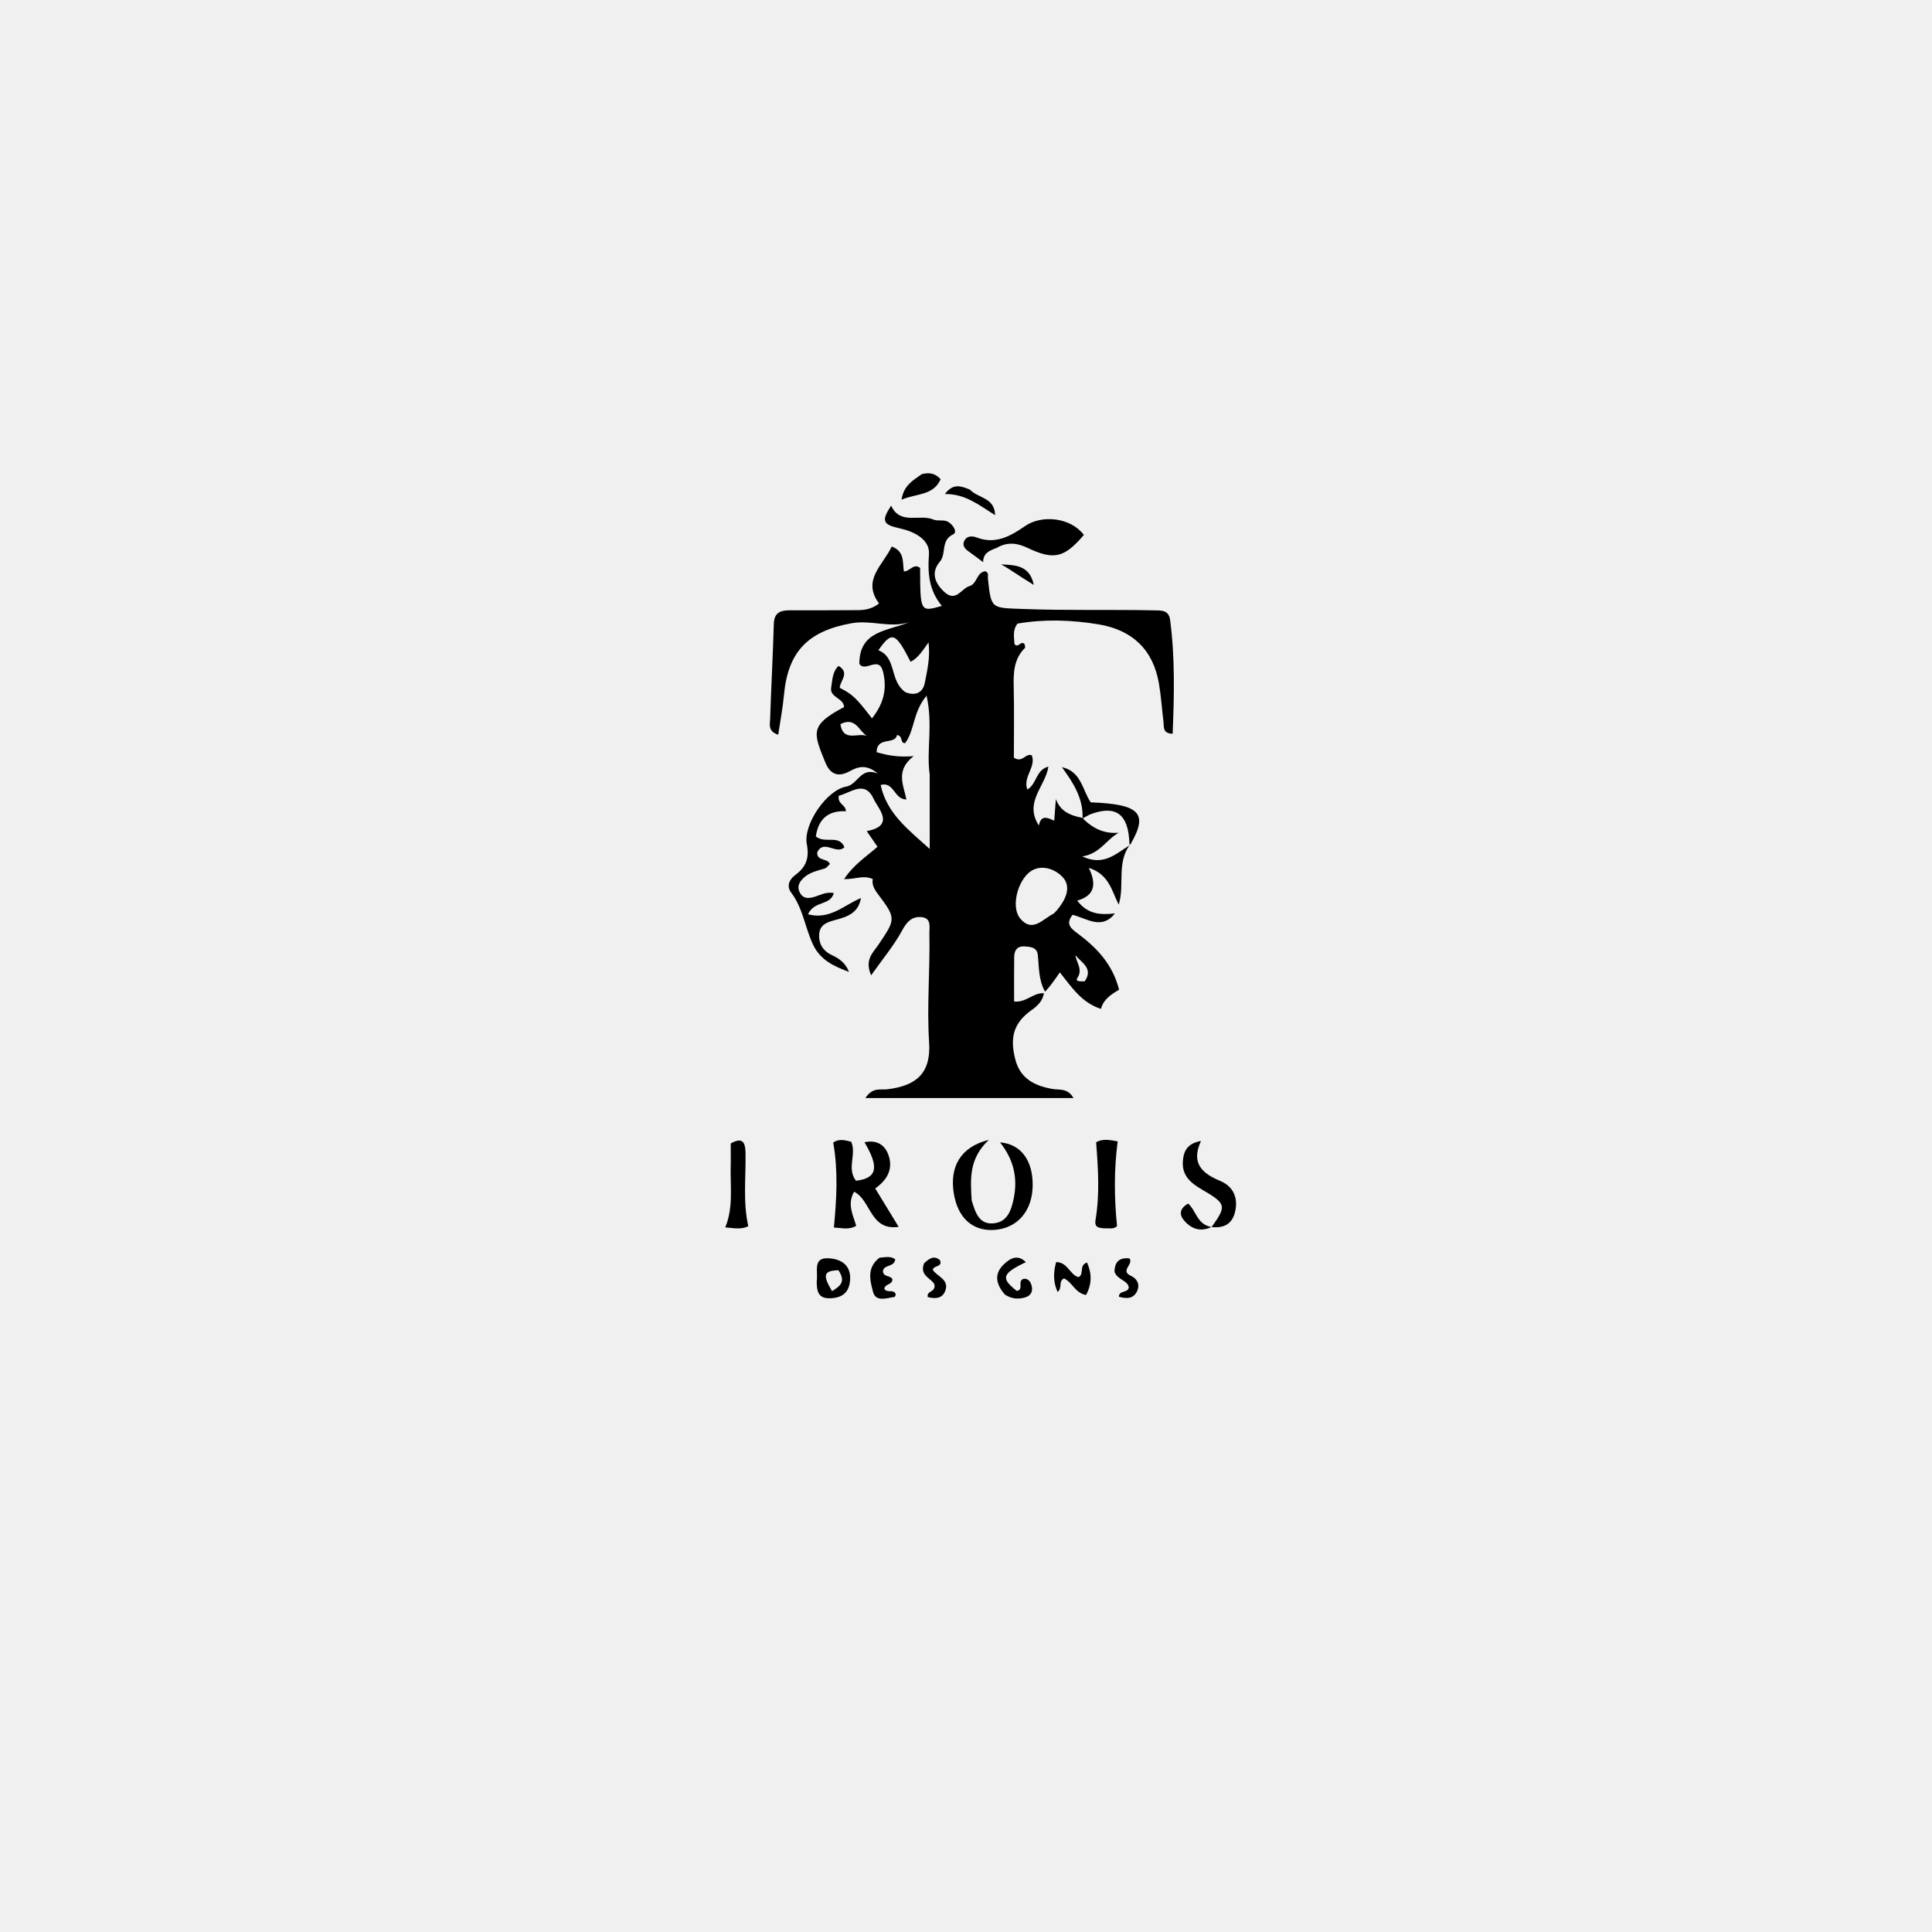
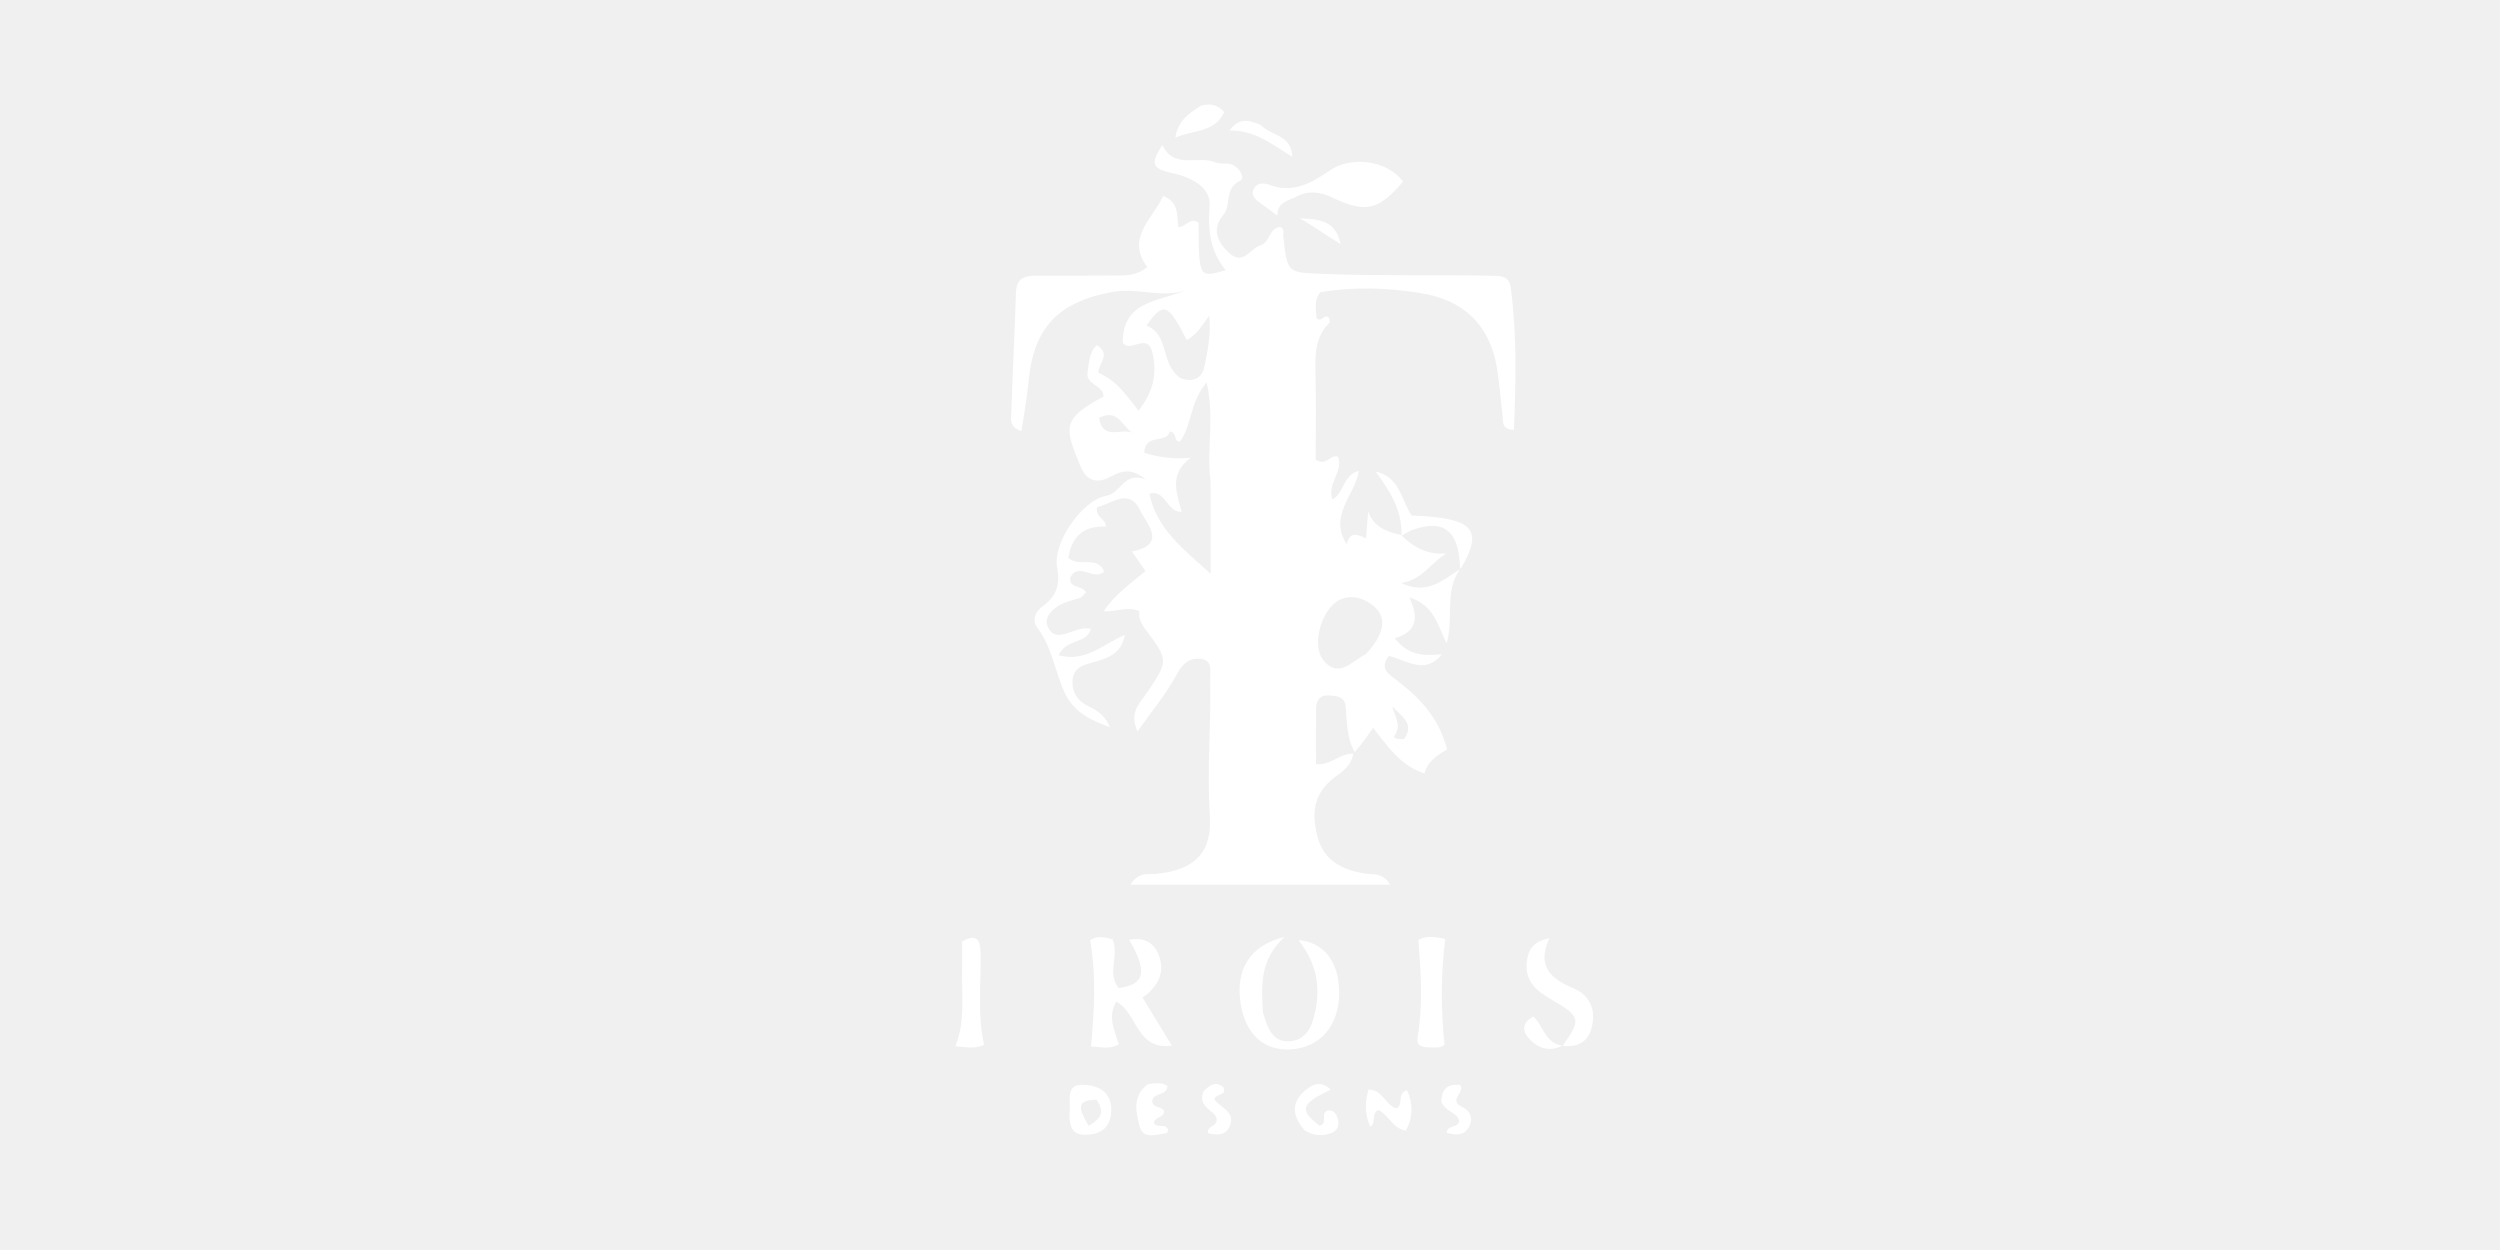
- <svg xmlns="http://www.w3.org/2000/svg" version="1.1" id="Layer_1" x="0px" y="0px" width="100%" viewBox="0 0 496 496" enable-background="new 0 0 496 496" xml:space="preserve">
-   <path fill="#000000" opacity="1" stroke="none" d=" M268.017,254.981   C267.67,256.918 266.482,258.156 264.899,259.276   C260.297,262.53 259.176,266.198 260.649,271.959   C261.916,276.911 265.6,278.742 270.141,279.559   C271.988,279.891 274.086,279.259 275.586,281.894   C258.053,281.894 240.521,281.894 222.169,281.894   C224.027,279.07 226.026,279.844 227.661,279.662   C235.416,278.798 239.04,275.367 238.531,267.601   C237.919,258.265 238.799,248.988 238.6,239.687   C238.564,238.001 239.236,235.627 236.453,235.443   C234.075,235.285 232.814,236.627 231.61,238.86   C229.54,242.7 226.669,246.108 223.648,250.385   C221.879,246.371 224.174,244.531 225.512,242.545   C229.993,235.894 230.141,235.842 225.285,229.388   C224.322,228.109 223.826,226.979 224.06,225.683   C221.619,224.566 219.499,225.798 216.705,225.688   C219.164,221.984 222.303,220.002 225.28,217.391   C224.508,216.269 223.604,214.953 222.515,213.369   C229.948,211.978 225.412,207.556 224.314,205.145   C222.016,200.098 218.379,203.591 215.359,204.272   C214.906,206.424 217.143,206.553 217.182,208.271   C212.529,208.041 210.082,210.364 209.444,214.734   C211.827,216.72 215.375,214.13 216.788,217.496   C214.729,219.574 211.45,215.338 209.798,218.826   C209.728,221.173 212.312,220.196 213.066,221.799   C212.65,222.176 212.258,222.803 211.723,222.969   C209.819,223.559 207.865,223.927 206.318,225.381   C205.074,226.551 204.509,227.771 205.442,229.337   C206.289,230.758 207.58,230.671 208.959,230.283   C210.513,229.846 211.974,228.897 214.071,229.266   C213.154,232.597 209.144,231.11 207.429,234.717   C213.057,236.229 216.633,232.387 221.035,230.552   C220.383,234.354 217.621,235.319 214.724,236.111   C212.593,236.693 210.395,237.203 210.294,240.028   C210.206,242.464 211.436,244.218 213.552,245.196   C215.52,246.105 217.127,247.297 217.957,249.515   C214.176,248.089 210.604,246.556 208.67,242.384   C206.656,238.037 206.118,233.096 203.109,229.144   C201.89,227.544 202.615,225.802 204.055,224.737   C206.86,222.665 207.846,220.458 207.132,216.717   C206.167,211.667 212.218,202.841 217.235,201.942   C220.34,201.386 220.849,196.817 225.35,198.584   C222.456,196.15 220.281,196.813 218.202,197.969   C215.168,199.655 213.108,198.777 211.87,195.717   C208.776,188.071 207.827,186.198 216.69,181.529   C216.636,179.177 212.937,179.089 213.386,176.526   C213.719,174.62 213.648,172.512 215.281,170.957   C218.303,172.774 215.632,174.766 215.59,176.59   C218.888,178.277 219.822,179.157 223.859,184.435   C226.735,180.807 227.821,177.058 226.71,172.484   C225.658,168.151 222.141,172.748 220.622,170.44   C220.583,161.854 227.954,162.022 233.421,159.739   C228.47,161.308 223.648,159.103 218.634,160.003   C207.542,161.994 202.292,167.17 201.262,178.446   C200.955,181.811 200.304,185.144 199.791,188.631   C197.086,187.721 197.674,185.95 197.715,184.641   C197.971,176.49 198.431,168.344 198.66,160.193   C198.745,157.158 200.471,156.668 202.911,156.679   C208.242,156.703 213.574,156.679 218.906,156.648   C221.055,156.635 223.259,156.804 225.674,154.925   C221.199,148.882 226.709,145.108 228.93,140.306   C232.317,141.569 231.669,144.387 232.059,146.705   C233.597,146.699 234.537,144.523 236.22,145.8   C236.256,157.139 236.256,157.139 241.799,155.554   C238.52,151.589 238.117,147.259 238.489,142.318   C238.779,138.451 234.599,136.428 230.993,135.641   C226.7,134.704 226.158,133.806 228.777,129.813   C231.127,134.903 236.111,131.863 239.658,133.389   C240.662,133.821 242.017,133.413 243.049,133.81   C244.556,134.389 245.938,136.604 244.727,137.169   C241.402,138.722 243.06,142.121 241.286,144.205   C238.965,146.933 239.93,149.686 242.483,152.007   C245.443,154.696 246.804,151.054 248.922,150.452   C250.885,149.894 250.72,146.818 253.005,146.664   C253.965,147.14 253.56,147.831 253.624,148.458   C254.451,156.508 254.483,156.023 262.789,156.344   C273.949,156.774 285.099,156.46 296.249,156.691   C298.07,156.729 300.059,156.546 300.402,159.147   C301.681,168.872 301.45,178.6 301.049,188.379   C298.424,188.274 298.863,186.637 298.712,185.433   C298.301,182.135 298.096,178.805 297.543,175.533   C296.072,166.812 290.716,161.726 282.012,160.286   C275.059,159.136 268.137,158.911 261.226,160.095   C259.876,161.817 260.377,163.653 260.447,165.354   C261.367,166.569 262.198,164.225 263.061,165.422   C263.091,165.744 263.266,166.218 263.118,166.364   C260.244,169.198 260.159,172.741 260.248,176.459   C260.396,182.584 260.288,188.714 260.288,194.501   C262.484,196.01 263.242,193.272 264.891,193.913   C266.05,196.934 262.573,199.38 263.73,202.69   C266.206,201.346 265.849,197.674 269.153,196.813   C268.423,201.85 262.805,205.926 266.704,211.932   C267.23,209.22 268.796,209.819 270.649,210.7   C270.803,208.681 270.937,206.911 271.072,205.14   C272.134,208.079 274.445,209.285 277.615,209.915   C277.979,209.977 278.078,210.044 278.208,210.343   C280.789,212.801 283.564,214.075 287.18,213.795   C283.943,215.628 282.326,219.23 277.845,219.858   C283.36,222.483 286.519,219.123 290.012,217.006   C290.003,217.002 289.985,216.994 289.985,216.994   C286.63,221.706 288.779,227.292 287.2,232.25   C285.377,228.616 284.713,224.456 279.527,222.807   C281.522,226.936 281.12,229.903 276.56,231.215   C279.322,234.888 282.726,234.869 286.243,234.504   C282.844,238.814 279.059,235.796 275.367,234.858   C273.36,237.338 275.154,238.516 276.741,239.701   C281.631,243.35 285.667,247.62 287.3,254.081   C285.372,255.248 283.325,256.461 282.652,259.016   C277.599,257.381 275.11,253.377 272.087,249.643   C270.782,251.537 269.682,253.133 268.302,254.609   C266.583,251.53 266.771,248.302 266.434,245.153   C266.225,243.211 264.637,243.081 263.085,242.977   C261.088,242.843 260.398,244.021 260.372,245.709   C260.314,249.491 260.354,253.275 260.354,257.11   C263.365,257.464 265.297,254.809 268.017,254.981  M238.679,198.836   C237.791,192.57 239.575,186.153 237.877,178.608   C234.329,182.821 234.855,187.512 232.365,190.795   C230.981,190.837 231.922,188.888 230.28,188.704   C229.801,191.31 225.131,188.97 225.047,193.1   C227.922,193.963 230.686,194.445 234.563,194.122   C229.793,197.763 231.984,201.622 232.696,205.246   C229.516,205.252 229.515,200.559 226.088,201.524   C227.668,208.865 233.177,212.975 238.685,217.954   C238.685,211.58 238.685,205.669 238.679,198.836  M271.32,233.706   C273.482,231.154 275.165,227.848 272.898,225.268   C271.491,223.666 268.354,221.917 265.374,223.252   C261.586,224.949 259.253,232.574 261.919,235.806   C265.01,239.553 267.721,235.952 270.449,234.576   C270.591,234.505 270.693,234.356 271.32,233.706  M232.416,177.69   C234.943,178.75 236.922,177.85 237.409,175.363   C238.043,172.124 238.854,168.8 238.381,164.925   C236.819,167.094 235.731,168.897 233.776,169.909   C229.902,162.313 229.005,161.964 225.503,166.934   C230.289,168.841 228.255,174.7 232.416,177.69  M215.752,185.9   C216.492,190.661 220.276,187.976 222.575,188.962   C220.505,187.701 219.681,183.928 215.752,185.9  M278.488,251.93   C280.747,248.62 277.728,247.194 276.067,245.222   C276.374,247.173 278.045,248.887 276.6,251.061   C276.141,251.752 276.527,252.008 278.488,251.93  z" />
-   <path fill="#000000" opacity="1" stroke="none" d=" M219.759,303.135   C225.191,302.491 225.776,299.694 221.936,293.246   C224.895,292.621 227.001,293.753 227.986,296.25   C229.374,299.772 228.058,302.733 224.695,305.109   C226.657,308.324 228.528,311.39 230.714,314.974   C223.334,316.005 223.642,308.124 219.278,305.95   C217.436,309.122 218.977,311.878 219.813,314.7   C217.948,315.817 216.156,315.243 214.087,315.14   C214.782,307.805 215.204,300.616 213.916,293.319   C215.368,292.295 216.933,292.701 218.53,293.124   C219.966,296.382 217.291,299.903 219.759,303.135  z" />
-   <path fill="#000000" opacity="1" stroke="none" d=" M249.456,308.186   C250.413,311.338 251.379,314.338 254.954,314.076   C258.574,313.811 259.595,310.829 260.238,307.738   C261.337,302.459 260.249,297.678 256.735,293.284   C262.079,293.703 265.137,297.874 265.12,304.195   C265.102,310.859 261.22,315.382 255.199,315.755   C249.694,316.096 245.914,312.686 244.878,306.444   C243.732,299.548 246.6,294.413 253.863,292.643   C248.76,297.4 249.11,302.598 249.456,308.186  z" />
-   <path fill="#000000" opacity="1" stroke="none" d=" M255.871,140.66   C253.996,141.379 252.432,141.965 252.39,144.321   C250.827,143.159 249.787,142.347 248.707,141.594   C247.652,140.857 246.9,139.95 247.648,138.689   C248.374,137.464 249.78,137.611 250.795,138.002   C255.632,139.867 259.607,137.523 263.173,135.052   C267.484,132.065 274.912,132.852 278.26,137.333   C273.205,143.267 270.528,143.85 263.79,140.65   C261.313,139.474 258.737,138.988 255.871,140.66  z" />
-   <path fill="#000000" opacity="1" stroke="none" d=" M283.309,315.335   C281.578,315.203 280.984,314.807 281.266,313.116   C282.361,306.542 281.924,299.923 281.405,293.247   C283.132,292.267 284.91,292.662 286.939,293.021   C286.001,300.217 286.028,307.399 286.773,314.753   C286.022,315.626 284.8,315.307 283.309,315.335  z" />
-   <path fill="#000000" opacity="1" stroke="none" d=" M311.038,315.043   C314.957,309.551 314.867,309.052 308.514,305.354   C305.608,303.663 303.344,301.719 303.687,297.942   C303.921,295.364 304.935,293.528 308.331,292.919   C305.701,298.596 308.584,301.237 313.246,303.17   C316.325,304.447 317.778,307.079 317.211,310.461   C316.716,313.412 315.121,315.324 311.409,315.057   C311.018,315.019 311.038,315.043 311.038,315.043  z" />
-   <path fill="#000000" opacity="1" stroke="none" d=" M187.607,298.492   C187.603,296.575 187.603,295.096 187.603,293.552   C190.613,291.882 191.342,293.164 191.397,296.028   C191.517,302.267 190.699,308.538 192.109,314.809   C190.243,315.717 188.475,315.287 186.201,315.109   C188.407,309.692 187.38,304.276 187.607,298.492  z" />
-   <path fill="#000000" opacity="1" stroke="none" d=" M277.93,209.943   C278.073,204.855 275.487,200.874 272.609,196.95   C277.625,198.054 277.846,202.786 280.015,205.982   C292.619,206.474 294.886,208.755 290.228,216.746   C289.985,216.994 290.003,217.002 289.963,216.612   C289.719,209.059 286.585,206.687 280.246,208.932   C279.487,209.2 278.799,209.668 278.078,210.044   C278.078,210.044 277.979,209.977 277.93,209.943  z" />
-   <path fill="#000000" opacity="1" stroke="none" d=" M209.68,328.965   C210.057,326.32 208.601,322.828 212.686,323.033   C215.876,323.193 218.529,324.743 218.243,328.654   C218.009,331.857 216.15,333.281 212.955,333.304   C210.16,333.325 209.669,331.64 209.68,328.965  M215.248,326.103   C211.471,326.236 211.114,327.281 213.614,331.481   C215.445,330.275 217.344,329.257 215.248,326.103  z" />
-   <path fill="#000000" opacity="1" stroke="none" d=" M271.508,331.663   C270.35,329.128 270.414,326.597 271.144,324.014   C274.134,324.039 274.611,327.242 276.868,327.879   C278.467,327.153 276.883,324.831 279.074,324.122   C280.327,326.977 280.342,329.683 278.818,332.458   C276.061,331.999 275.332,329.232 273.176,328.206   C271.628,328.894 272.838,330.736 271.508,331.663  z" />
-   <path fill="#000000" opacity="1" stroke="none" d=" M225.797,322.889   C227.45,322.74 228.758,322.443 229.829,323.316   C229.559,325.387 226.993,324.561 226.679,326.286   C226.687,327.9 228.557,327.372 229.099,328.377   C229.214,329.868 227.154,329.56 227.036,330.87   C227.679,332.071 229.409,330.841 229.97,332.272   C229.893,332.456 229.813,332.936 229.668,332.956   C227.625,333.239 224.826,334.339 224.134,331.66   C223.412,328.859 222.402,325.473 225.797,322.889  z" />
-   <path fill="#000000" opacity="1" stroke="none" d=" M257.999,332.363   C255.527,329.565 255.26,326.896 257.739,324.566   C259.201,323.192 261.138,321.832 263.373,324.03   C257.22,326.962 256.878,328.155 261.026,331.409   C262.998,331.152 261.033,328.756 262.844,328.312   C263.672,328.2 264.334,328.728 264.662,329.524   C265.344,331.177 264.896,332.589 263.137,333.093   C261.54,333.551 259.84,333.562 257.999,332.363  z" />
-   <path fill="#000000" opacity="1" stroke="none" d=" M236.658,121.722   C238.696,121.211 240.19,121.566 241.488,123.04   C239.583,127.289 235.339,126.628 231.446,128.283   C231.997,124.651 234.32,123.373 236.658,121.722  z" />
-   <path fill="#000000" opacity="1" stroke="none" d=" M237.224,324.362   C238.603,323.006 239.821,322.249 241.319,323.523   C242.063,325.378 239.722,324.77 239.472,325.988   C240.514,327.711 243.746,328.421 242.7,331.329   C241.93,333.471 240.064,333.459 238.182,332.998   C237.83,331.313 240.202,331.81 239.914,329.879   C239.467,328.25 235.931,327.672 237.224,324.362  z" />
-   <path fill="#000000" opacity="1" stroke="none" d=" M286.131,326.522   C286.165,323.65 287.631,322.866 289.93,323.048   C291.173,324.543 287.425,326.206 290.334,327.543   C291.969,328.294 292.789,329.864 291.825,331.674   C290.885,333.437 289.246,333.46 287.252,332.915   C287.262,331.187 289.609,332.024 289.8,330.489   C289.449,328.639 286.905,328.621 286.131,326.522  z" />
-   <path fill="#000000" opacity="1" stroke="none" d=" M248.996,125.698   C251.162,127.986 255.319,127.647 255.483,132.253   C251.405,129.737 247.891,126.767 242.575,126.829   C244.689,124.027 246.667,124.739 248.996,125.698  z" />
-   <path fill="#000000" opacity="1" stroke="none" d=" M311.011,315.006   C308.182,316.367 305.8,315.478 303.945,313.285   C302.714,311.831 302.809,310.233 305.034,308.99   C307.006,310.69 307.281,314.166 310.702,314.946   C311.038,315.043 311.018,315.019 311.011,315.006  z" />
-   <path fill="#000000" opacity="1" stroke="none" d=" M259.325,146.282   C258.416,145.681 257.721,145.288 257.027,144.894   C260.689,145.062 264.4,145.138 265.408,150.185   C263.452,148.953 261.496,147.721 259.325,146.282  z" />
+ <svg xmlns="http://www.w3.org/2000/svg" width="60" height="30" viewBox="0 0 60 84" fill="none">
+   <path d="M36.939 50.655C36.826 51.288 36.438 51.693 35.92 52.059C34.416 53.123 34.05 54.321 34.531 56.204C34.945 57.823 36.149 58.421 37.634 58.688C38.237 58.797 38.923 58.59 39.413 59.452C33.683 59.452 27.952 59.452 21.954 59.452C22.561 58.529 23.215 58.782 23.749 58.722C26.284 58.44 27.468 57.318 27.302 54.78C27.102 51.729 27.39 48.696 27.324 45.657C27.313 45.105 27.532 44.329 26.623 44.269C25.846 44.218 25.433 44.656 25.04 45.386C24.363 46.641 23.425 47.755 22.437 49.153C21.859 47.841 22.609 47.24 23.047 46.591C24.511 44.417 24.56 44.4 22.973 42.29C22.658 41.872 22.496 41.503 22.572 41.079C21.774 40.714 21.081 41.117 20.168 41.081C20.972 39.87 21.998 39.222 22.971 38.369C22.719 38.002 22.423 37.572 22.067 37.054C24.497 36.6 23.014 35.154 22.655 34.366C21.904 32.717 20.715 33.858 19.728 34.081C19.58 34.785 20.311 34.827 20.324 35.388C18.803 35.313 18.003 36.072 17.795 37.501C18.574 38.15 19.733 37.303 20.195 38.403C19.522 39.083 18.451 37.698 17.911 38.838C17.888 39.605 18.732 39.286 18.979 39.81C18.843 39.933 18.715 40.138 18.54 40.192C17.917 40.385 17.279 40.505 16.773 40.98C16.366 41.363 16.182 41.761 16.487 42.273C16.764 42.738 17.186 42.709 17.636 42.583C18.144 42.44 18.622 42.13 19.307 42.25C19.008 43.339 17.697 42.853 17.136 44.032C18.976 44.526 20.145 43.27 21.583 42.671C21.37 43.913 20.468 44.229 19.521 44.487C18.824 44.678 18.106 44.844 18.073 45.768C18.044 46.564 18.446 47.138 19.138 47.457C19.781 47.754 20.306 48.144 20.578 48.869C19.342 48.403 18.174 47.902 17.542 46.538C16.884 45.117 16.708 43.502 15.724 42.211C15.326 41.687 15.563 41.118 16.034 40.77C16.95 40.093 17.273 39.371 17.039 38.149C16.724 36.498 18.701 33.613 20.341 33.32C21.356 33.138 21.523 31.644 22.994 32.222C22.048 31.427 21.337 31.643 20.657 32.021C19.666 32.572 18.993 32.285 18.588 31.285C17.577 28.786 17.266 28.174 20.163 26.648C20.146 25.879 18.937 25.85 19.083 25.012C19.192 24.389 19.169 23.701 19.703 23.192C20.69 23.786 19.817 24.437 19.804 25.033C20.882 25.585 21.187 25.872 22.506 27.598C23.446 26.412 23.801 25.186 23.438 23.691C23.095 22.275 21.945 23.778 21.448 23.023C21.436 20.217 23.845 20.272 25.632 19.526C24.014 20.038 22.437 19.317 20.799 19.612C17.173 20.263 15.457 21.954 15.121 25.64C15.02 26.74 14.808 27.829 14.64 28.969C13.756 28.671 13.948 28.093 13.961 27.665C14.045 25 14.195 22.338 14.27 19.674C14.298 18.682 14.862 18.522 15.66 18.525C17.402 18.533 19.145 18.525 20.887 18.515C21.59 18.511 22.31 18.566 23.1 17.952C21.637 15.977 23.438 14.743 24.164 13.174C25.271 13.587 25.059 14.508 25.187 15.265C25.689 15.263 25.997 14.552 26.547 14.97C26.558 18.676 26.558 18.676 28.37 18.158C27.298 16.862 27.167 15.446 27.288 13.832C27.383 12.568 26.017 11.906 24.838 11.649C23.435 11.343 23.258 11.049 24.114 9.744C24.882 11.408 26.511 10.415 27.67 10.913C27.998 11.054 28.441 10.921 28.779 11.051C29.271 11.24 29.723 11.964 29.327 12.149C28.24 12.656 28.782 13.767 28.202 14.448C27.444 15.34 27.759 16.24 28.594 16.998C29.561 17.877 30.006 16.687 30.698 16.49C31.34 16.308 31.286 15.302 32.033 15.252C32.346 15.408 32.214 15.633 32.235 15.838C32.505 18.469 32.516 18.311 35.231 18.416C38.878 18.557 42.523 18.454 46.167 18.529C46.762 18.542 47.412 18.482 47.524 19.332C47.943 22.511 47.867 25.69 47.736 28.887C46.878 28.852 47.021 28.317 46.972 27.924C46.838 26.846 46.77 25.757 46.59 24.688C46.109 21.837 44.359 20.175 41.514 19.704C39.241 19.328 36.978 19.255 34.72 19.642C34.279 20.205 34.442 20.805 34.465 21.361C34.766 21.758 35.038 20.992 35.319 21.383C35.329 21.488 35.387 21.643 35.338 21.691C34.399 22.617 34.371 23.775 34.4 24.991C34.449 26.992 34.413 28.996 34.413 30.887C35.131 31.381 35.379 30.486 35.918 30.695C36.297 31.683 35.16 32.482 35.538 33.564C36.347 33.125 36.231 31.924 37.311 31.643C37.072 33.289 35.236 34.622 36.51 36.585C36.682 35.698 37.194 35.894 37.8 36.182C37.85 35.522 37.894 34.944 37.938 34.365C38.285 35.325 39.04 35.72 40.076 35.925C40.196 35.946 40.228 35.968 40.27 36.066C41.114 36.869 42.021 37.285 43.203 37.194C42.145 37.793 41.616 38.97 40.152 39.175C41.954 40.033 42.987 38.935 44.128 38.243C44.125 38.242 44.12 38.239 44.12 38.239C43.023 39.779 43.725 41.605 43.209 43.226C42.613 42.038 42.396 40.678 40.701 40.139C41.353 41.489 41.222 42.459 39.732 42.887C40.635 44.088 41.747 44.081 42.897 43.962C41.785 45.371 40.548 44.385 39.342 44.078C38.686 44.889 39.272 45.274 39.791 45.661C41.389 46.854 42.708 48.249 43.242 50.361C42.612 50.742 41.943 51.139 41.723 51.974C40.071 51.44 39.258 50.131 38.27 48.91C37.843 49.529 37.484 50.051 37.033 50.534C36.471 49.527 36.532 48.472 36.422 47.443C36.354 46.808 35.835 46.766 35.327 46.732C34.675 46.688 34.449 47.073 34.441 47.625C34.422 48.861 34.435 50.098 34.435 51.351C35.419 51.467 36.05 50.599 36.939 50.655ZM27.35 32.304C27.06 30.256 27.643 28.159 27.088 25.693C25.928 27.07 26.101 28.603 25.287 29.676C24.834 29.69 25.142 29.053 24.605 28.993C24.449 29.844 22.922 29.08 22.895 30.43C23.835 30.712 24.738 30.869 26.005 30.764C24.446 31.954 25.162 33.215 25.395 34.4C24.355 34.401 24.355 32.867 23.235 33.183C23.751 35.582 25.552 36.925 27.352 38.553C27.352 36.47 27.352 34.538 27.35 32.304ZM38.019 43.702C38.726 42.867 39.276 41.787 38.535 40.944C38.075 40.42 37.049 39.848 36.075 40.285C34.837 40.839 34.075 43.331 34.946 44.388C35.956 45.612 36.843 44.436 37.734 43.986C37.781 43.963 37.814 43.914 38.019 43.702ZM25.303 25.393C26.129 25.739 26.776 25.445 26.935 24.632C27.142 23.574 27.407 22.487 27.253 21.221C26.742 21.93 26.387 22.519 25.748 22.85C24.482 20.367 24.188 20.253 23.044 21.877C24.608 22.5 23.943 24.416 25.303 25.393ZM19.857 28.076C20.099 29.633 21.335 28.755 22.087 29.077C21.41 28.665 21.141 27.432 19.857 28.076ZM40.362 49.658C41.1 48.576 40.114 48.11 39.571 47.466C39.671 48.103 40.217 48.663 39.745 49.374C39.595 49.6 39.721 49.684 40.362 49.658Z" fill="white" />
+   <path d="M21.166 66.394C22.942 66.184 23.133 65.27 21.878 63.162C22.845 62.958 23.533 63.328 23.855 64.144C24.309 65.295 23.879 66.263 22.78 67.04C23.421 68.09 24.032 69.093 24.747 70.264C22.335 70.601 22.436 68.025 21.009 67.314C20.407 68.351 20.911 69.252 21.184 70.174C20.574 70.54 19.988 70.352 19.312 70.318C19.54 67.921 19.678 65.571 19.256 63.186C19.731 62.851 20.243 62.984 20.765 63.122C21.234 64.187 20.36 65.338 21.166 66.394Z" fill="white" />
+   <path d="M30.873 68.045C31.186 69.076 31.501 70.056 32.67 69.971C33.853 69.884 34.187 68.909 34.397 67.899C34.756 66.174 34.4 64.611 33.252 63.175C34.998 63.312 35.998 64.675 35.992 66.741C35.987 68.919 34.718 70.397 32.75 70.519C30.951 70.631 29.715 69.516 29.376 67.476C29.002 65.222 29.939 63.544 32.313 62.965C30.645 64.52 30.76 66.219 30.873 68.045Z" fill="white" />
+   <path d="M32.97 13.29C32.357 13.525 31.846 13.716 31.832 14.486C31.321 14.106 30.981 13.841 30.628 13.595C30.283 13.354 30.037 13.057 30.282 12.645C30.519 12.245 30.979 12.293 31.311 12.421C32.891 13.03 34.191 12.264 35.356 11.457C36.765 10.48 39.193 10.737 40.287 12.202C38.635 14.142 37.76 14.332 35.558 13.287C34.748 12.902 33.906 12.743 32.97 13.29Z" fill="white" />
+   <path d="M41.938 70.382C41.372 70.339 41.178 70.209 41.27 69.656C41.628 67.508 41.485 65.344 41.315 63.163C41.88 62.842 42.461 62.971 43.124 63.088C42.818 65.44 42.826 67.788 43.07 70.191C42.824 70.477 42.425 70.373 41.938 70.382Z" fill="white" />
+   <path d="M51.001 70.287C52.282 68.491 52.252 68.328 50.176 67.12C49.226 66.567 48.486 65.931 48.598 64.697C48.675 63.854 49.006 63.254 50.116 63.055C49.256 64.911 50.199 65.774 51.722 66.406C52.729 66.823 53.204 67.683 53.018 68.789C52.857 69.753 52.335 70.378 51.122 70.291C50.994 70.278 51.001 70.287 51.001 70.287Z" fill="white" />
+   <path d="M10.657 64.877C10.656 64.25 10.656 63.767 10.656 63.262C11.64 62.716 11.878 63.135 11.896 64.072C11.935 66.111 11.668 68.16 12.129 70.21C11.519 70.507 10.941 70.366 10.198 70.308C10.919 68.537 10.583 66.767 10.657 64.877Z" fill="white" />
+   <path d="M40.179 35.935C40.226 34.272 39.381 32.97 38.44 31.688C40.08 32.049 40.152 33.595 40.861 34.64C44.98 34.801 45.721 35.546 44.199 38.158C44.12 38.239 44.125 38.242 44.112 38.114C44.032 35.645 43.008 34.87 40.937 35.604C40.688 35.692 40.463 35.845 40.228 35.968C40.228 35.968 40.196 35.946 40.179 35.935Z" fill="white" />
+   <path d="M17.872 74.837C17.995 73.972 17.519 72.831 18.855 72.898C19.897 72.95 20.764 73.457 20.671 74.735C20.594 75.782 19.987 76.248 18.942 76.255C18.029 76.262 17.868 75.711 17.872 74.837ZM19.692 73.901C18.457 73.945 18.341 74.286 19.158 75.659C19.756 75.265 20.377 74.932 19.692 73.901Z" fill="white" />
+   <path d="M38.08 75.719C37.702 74.89 37.723 74.063 37.961 73.219C38.939 73.227 39.095 74.274 39.832 74.482C40.355 74.245 39.837 73.486 40.553 73.254C40.963 74.187 40.968 75.072 40.47 75.979C39.569 75.828 39.33 74.924 38.626 74.589C38.12 74.814 38.515 75.416 38.08 75.719Z" fill="white" />
+   <path d="M23.14 72.851C23.68 72.802 24.108 72.705 24.458 72.991C24.37 73.667 23.531 73.397 23.428 73.961C23.431 74.489 24.042 74.316 24.219 74.645C24.257 75.132 23.583 75.031 23.545 75.46C23.755 75.852 24.32 75.45 24.504 75.918C24.479 75.978 24.452 76.135 24.405 76.141C23.737 76.234 22.822 76.593 22.596 75.718C22.36 74.802 22.03 73.696 23.14 72.851Z" fill="white" />
+   <path d="M33.665 75.948C32.857 75.033 32.77 74.161 33.58 73.399C34.058 72.95 34.691 72.506 35.422 73.224C33.41 74.182 33.299 74.572 34.654 75.636C35.299 75.552 34.657 74.769 35.249 74.623C35.519 74.587 35.736 74.76 35.843 75.02C36.066 75.56 35.919 76.022 35.344 76.186C34.822 76.336 34.267 76.339 33.665 75.948Z" fill="white" />
+   <path d="M26.69 7.1C27.356 6.933 27.844 7.049 28.268 7.531C27.646 8.919 26.259 8.703 24.986 9.244C25.166 8.057 25.925 7.639 26.69 7.1Z" fill="white" />
+   <path d="M26.875 73.332C27.326 72.889 27.724 72.642 28.213 73.058C28.456 73.665 27.691 73.466 27.609 73.864C27.95 74.427 29.006 74.659 28.665 75.61C28.413 76.31 27.803 76.306 27.188 76.155C27.073 75.604 27.848 75.767 27.754 75.136C27.608 74.603 26.452 74.414 26.875 73.332Z" fill="white" />
+   <path d="M42.86 74.038C42.871 73.1 43.35 72.843 44.102 72.903C44.508 73.391 43.283 73.935 44.234 74.372C44.768 74.618 45.036 75.131 44.721 75.722C44.414 76.299 43.878 76.306 43.226 76.128C43.23 75.563 43.997 75.837 44.059 75.335C43.944 74.73 43.113 74.724 42.86 74.038Z" fill="white" />
+   <path d="M30.722 8.399C31.43 9.147 32.789 9.036 32.843 10.542C31.51 9.72 30.361 8.749 28.623 8.769C29.315 7.853 29.961 8.086 30.722 8.399Z" fill="white" />
+   <path d="M50.992 70.274C50.067 70.719 49.289 70.428 48.682 69.712C48.28 69.237 48.311 68.714 49.038 68.308C49.683 68.864 49.773 70 50.891 70.255C51.001 70.286 50.994 70.278 50.992 70.274Z" fill="white" />
+   <path d="M34.098 15.127C33.801 14.931 33.574 14.802 33.347 14.674C34.544 14.729 35.757 14.753 36.087 16.403C35.447 16 34.808 15.598 34.098 15.127Z" fill="white" />
</svg>
